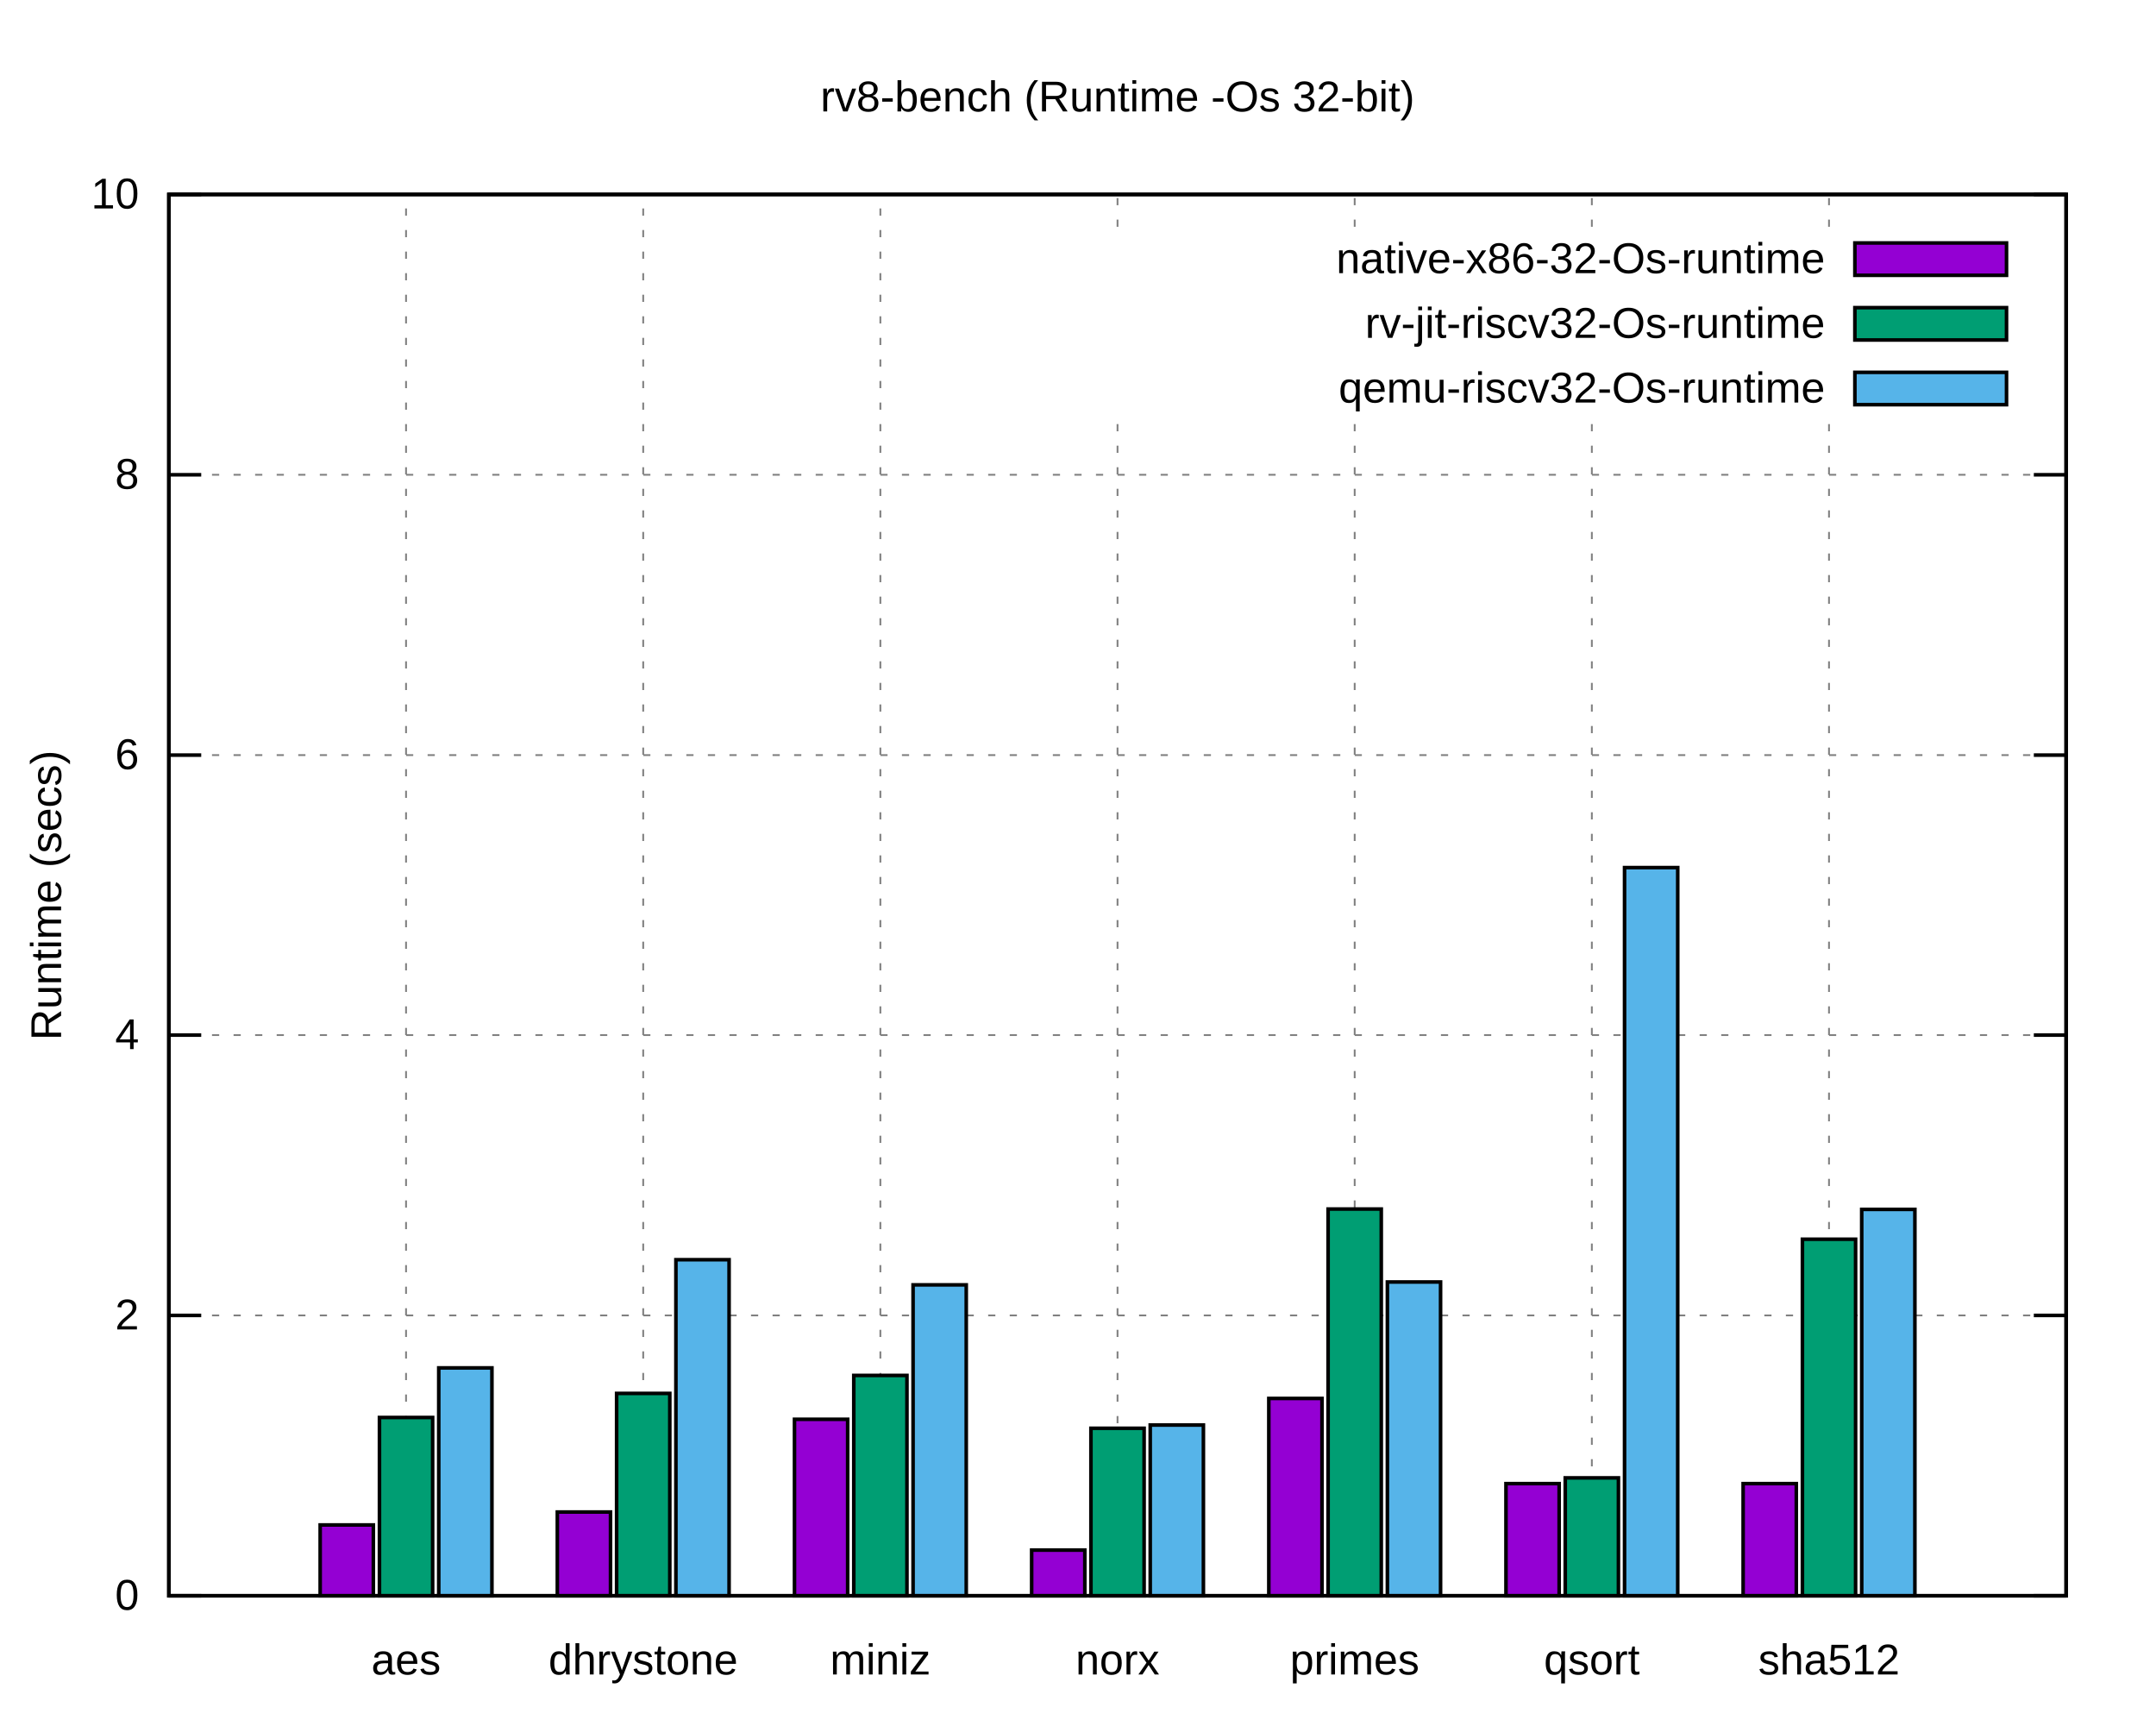
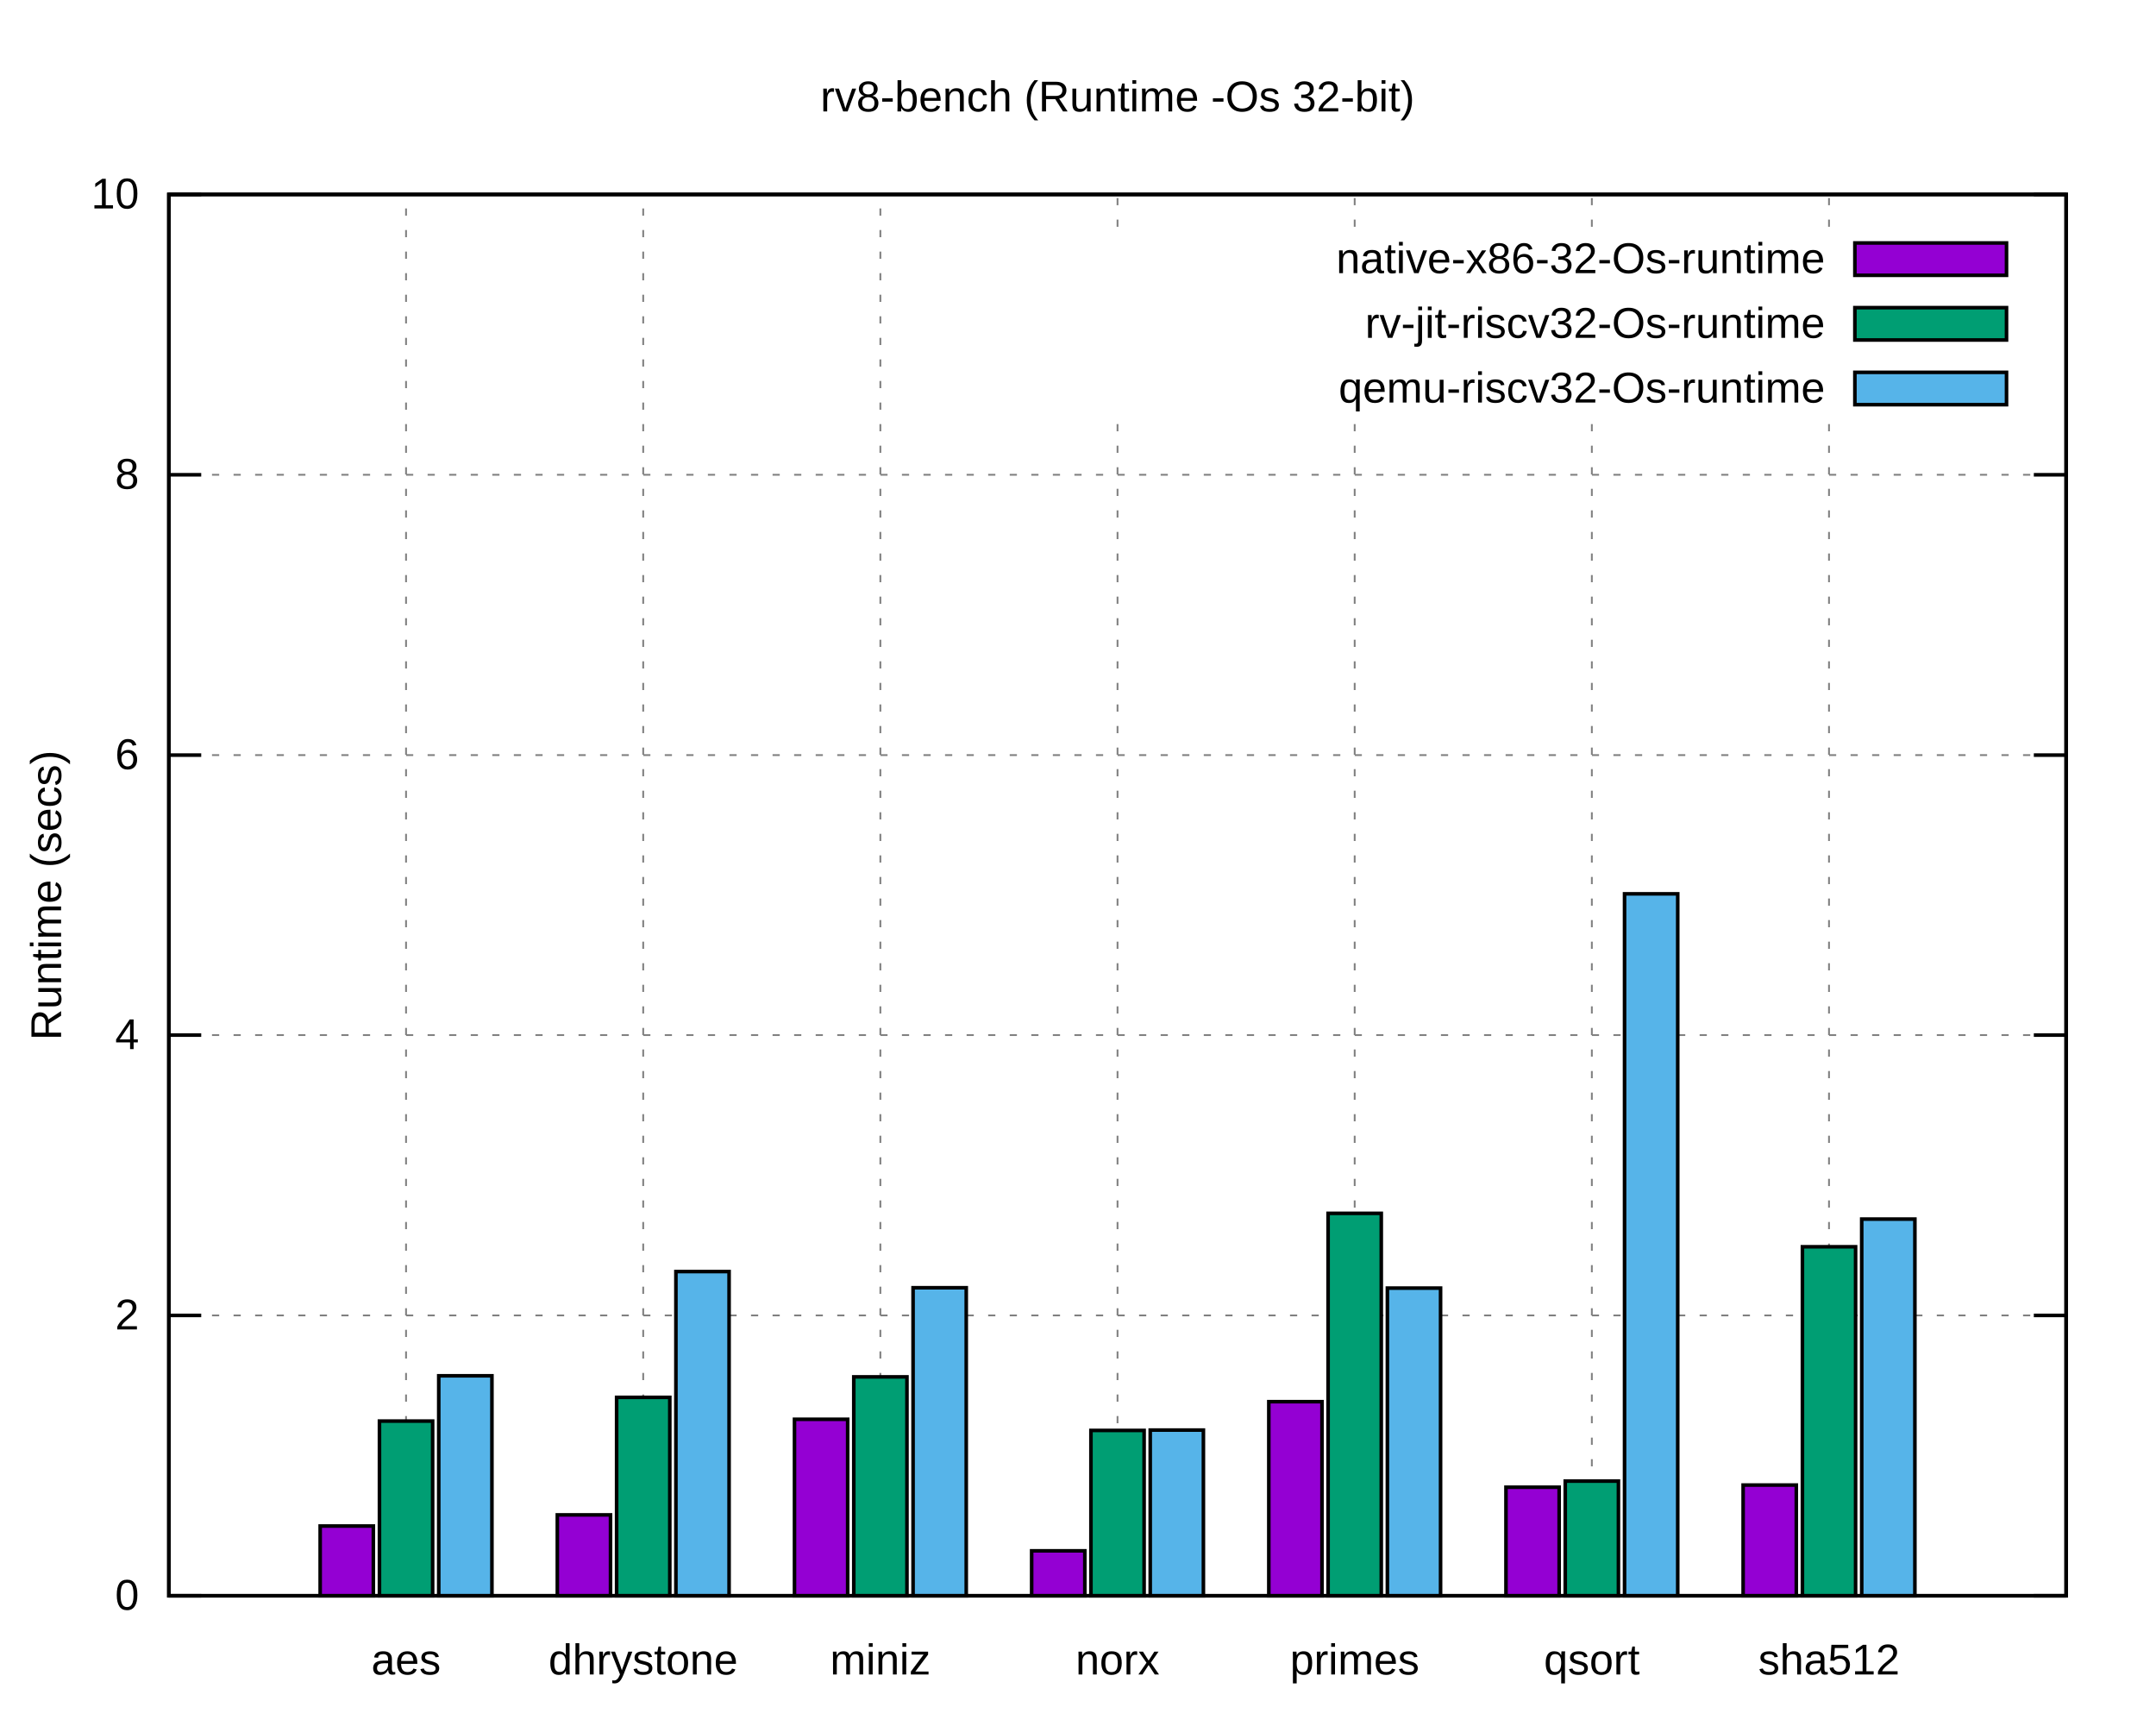
<svg xmlns="http://www.w3.org/2000/svg" xmlns:xlink="http://www.w3.org/1999/xlink" width="600" height="480" viewBox="0 0 600 480">
  <g id="gnuplot_canvas">
    <rect x="0" y="0" width="600" height="480" fill="none" />
    <defs>
      <circle id="gpDot" r="0.5" stroke-width="0.5" />
      <path id="gpPt0" stroke-width="0.222" stroke="currentColor" d="M-1,0 h2 M0,-1 v2" />
      <path id="gpPt1" stroke-width="0.222" stroke="currentColor" d="M-1,-1 L1,1 M1,-1 L-1,1" />
      <path id="gpPt2" stroke-width="0.222" stroke="currentColor" d="M-1,0 L1,0 M0,-1 L0,1 M-1,-1 L1,1 M-1,1 L1,-1" />
      <rect id="gpPt3" stroke-width="0.222" stroke="currentColor" x="-1" y="-1" width="2" height="2" />
      <rect id="gpPt4" stroke-width="0.222" stroke="currentColor" fill="currentColor" x="-1" y="-1" width="2" height="2" />
      <circle id="gpPt5" stroke-width="0.222" stroke="currentColor" cx="0" cy="0" r="1" />
      <use xlink:href="#gpPt5" id="gpPt6" fill="currentColor" stroke="none" />
      <path id="gpPt7" stroke-width="0.222" stroke="currentColor" d="M0,-1.33 L-1.33,0.67 L1.33,0.67 z" />
      <use xlink:href="#gpPt7" id="gpPt8" fill="currentColor" stroke="none" />
      <use xlink:href="#gpPt7" id="gpPt9" stroke="currentColor" transform="rotate(180)" />
      <use xlink:href="#gpPt9" id="gpPt10" fill="currentColor" stroke="none" />
      <use xlink:href="#gpPt3" id="gpPt11" stroke="currentColor" transform="rotate(45)" />
      <use xlink:href="#gpPt11" id="gpPt12" fill="currentColor" stroke="none" />
      <path id="gpPt13" stroke-width="0.222" stroke="currentColor" d="M0,1.330 L1.265,0.411 L0.782,-1.067 L-0.782,-1.076 L-1.265,0.411 z" />
      <use xlink:href="#gpPt13" id="gpPt14" fill="currentColor" stroke="none" />
      <filter id="textbox" filterUnits="objectBoundingBox" x="0" y="0" height="1" width="1">
        <feFlood flood-color="white" flood-opacity="1" result="bgnd" />
        <feComposite in="SourceGraphic" in2="bgnd" operator="atop" />
      </filter>
      <filter id="greybox" filterUnits="objectBoundingBox" x="0" y="0" height="1" width="1">
        <feFlood flood-color="lightgrey" flood-opacity="1" result="grey" />
        <feComposite in="SourceGraphic" in2="grey" operator="atop" />
      </filter>
    </defs>
    <g fill="none" color="white" stroke="black" stroke-width="1.00" stroke-linecap="butt" stroke-linejoin="miter">
</g>
    <g fill="none" color="black" stroke="currentColor" stroke-width="1.00" stroke-linecap="butt" stroke-linejoin="miter">
</g>
    <g fill="none" color="black" stroke="black" stroke-width="0.50" stroke-linecap="butt" stroke-linejoin="miter">
</g>
    <g fill="none" color="gray" stroke="currentColor" stroke-width="0.50" stroke-linecap="butt" stroke-linejoin="miter">
      <path stroke="gray" stroke-dasharray="2,4" class="gridline" d="M47.0,444.0 L575.0,444.0  " />
    </g>
    <g fill="none" color="gray" stroke="gray" stroke-width="1.00" stroke-linecap="butt" stroke-linejoin="miter">
</g>
    <g fill="none" color="black" stroke="currentColor" stroke-width="1.00" stroke-linecap="butt" stroke-linejoin="miter">
      <path stroke="black" d="M47.0,444.0 L56.0,444.0 M575.0,444.0 L566.0,444.0  " />
      <g transform="translate(38.7,447.9)" stroke="none" fill="black" font-family="Arial" font-size="12.00" text-anchor="end">
        <text>
          <tspan font-family="Arial"> 0</tspan>
        </text>
      </g>
    </g>
    <g fill="none" color="black" stroke="currentColor" stroke-width="1.00" stroke-linecap="butt" stroke-linejoin="miter">
</g>
    <g fill="none" color="black" stroke="black" stroke-width="0.50" stroke-linecap="butt" stroke-linejoin="miter">
</g>
    <g fill="none" color="gray" stroke="currentColor" stroke-width="0.50" stroke-linecap="butt" stroke-linejoin="miter">
      <path stroke="gray" stroke-dasharray="2,4" class="gridline" d="M47.0,366.0 L575.0,366.0  " />
    </g>
    <g fill="none" color="gray" stroke="gray" stroke-width="1.00" stroke-linecap="butt" stroke-linejoin="miter">
</g>
    <g fill="none" color="black" stroke="currentColor" stroke-width="1.00" stroke-linecap="butt" stroke-linejoin="miter">
      <path stroke="black" d="M47.0,366.0 L56.0,366.0 M575.0,366.0 L566.0,366.0  " />
      <g transform="translate(38.7,369.9)" stroke="none" fill="black" font-family="Arial" font-size="12.00" text-anchor="end">
        <text>
          <tspan font-family="Arial"> 2</tspan>
        </text>
      </g>
    </g>
    <g fill="none" color="black" stroke="currentColor" stroke-width="1.00" stroke-linecap="butt" stroke-linejoin="miter">
</g>
    <g fill="none" color="black" stroke="black" stroke-width="0.50" stroke-linecap="butt" stroke-linejoin="miter">
</g>
    <g fill="none" color="gray" stroke="currentColor" stroke-width="0.50" stroke-linecap="butt" stroke-linejoin="miter">
      <path stroke="gray" stroke-dasharray="2,4" class="gridline" d="M47.0,288.0 L575.0,288.0  " />
    </g>
    <g fill="none" color="gray" stroke="gray" stroke-width="1.00" stroke-linecap="butt" stroke-linejoin="miter">
</g>
    <g fill="none" color="black" stroke="currentColor" stroke-width="1.00" stroke-linecap="butt" stroke-linejoin="miter">
      <path stroke="black" d="M47.0,288.0 L56.0,288.0 M575.0,288.0 L566.0,288.0  " />
      <g transform="translate(38.7,291.9)" stroke="none" fill="black" font-family="Arial" font-size="12.00" text-anchor="end">
        <text>
          <tspan font-family="Arial"> 4</tspan>
        </text>
      </g>
    </g>
    <g fill="none" color="black" stroke="currentColor" stroke-width="1.00" stroke-linecap="butt" stroke-linejoin="miter">
</g>
    <g fill="none" color="black" stroke="black" stroke-width="0.50" stroke-linecap="butt" stroke-linejoin="miter">
</g>
    <g fill="none" color="gray" stroke="currentColor" stroke-width="0.50" stroke-linecap="butt" stroke-linejoin="miter">
      <path stroke="gray" stroke-dasharray="2,4" class="gridline" d="M47.0,210.1 L575.0,210.1  " />
    </g>
    <g fill="none" color="gray" stroke="gray" stroke-width="1.00" stroke-linecap="butt" stroke-linejoin="miter">
</g>
    <g fill="none" color="black" stroke="currentColor" stroke-width="1.00" stroke-linecap="butt" stroke-linejoin="miter">
      <path stroke="black" d="M47.0,210.1 L56.0,210.1 M575.0,210.1 L566.0,210.1  " />
      <g transform="translate(38.7,214.0)" stroke="none" fill="black" font-family="Arial" font-size="12.00" text-anchor="end">
        <text>
          <tspan font-family="Arial"> 6</tspan>
        </text>
      </g>
    </g>
    <g fill="none" color="black" stroke="currentColor" stroke-width="1.00" stroke-linecap="butt" stroke-linejoin="miter">
</g>
    <g fill="none" color="black" stroke="black" stroke-width="0.50" stroke-linecap="butt" stroke-linejoin="miter">
</g>
    <g fill="none" color="gray" stroke="currentColor" stroke-width="0.50" stroke-linecap="butt" stroke-linejoin="miter">
      <path stroke="gray" stroke-dasharray="2,4" class="gridline" d="M47.0,132.1 L575.0,132.1  " />
    </g>
    <g fill="none" color="gray" stroke="gray" stroke-width="1.00" stroke-linecap="butt" stroke-linejoin="miter">
</g>
    <g fill="none" color="black" stroke="currentColor" stroke-width="1.00" stroke-linecap="butt" stroke-linejoin="miter">
      <path stroke="black" d="M47.0,132.1 L56.0,132.1 M575.0,132.1 L566.0,132.1  " />
      <g transform="translate(38.7,136.0)" stroke="none" fill="black" font-family="Arial" font-size="12.00" text-anchor="end">
        <text>
          <tspan font-family="Arial"> 8</tspan>
        </text>
      </g>
    </g>
    <g fill="none" color="black" stroke="currentColor" stroke-width="1.00" stroke-linecap="butt" stroke-linejoin="miter">
</g>
    <g fill="none" color="black" stroke="black" stroke-width="0.50" stroke-linecap="butt" stroke-linejoin="miter">
</g>
    <g fill="none" color="gray" stroke="currentColor" stroke-width="0.50" stroke-linecap="butt" stroke-linejoin="miter">
      <path stroke="gray" stroke-dasharray="2,4" class="gridline" d="M47.0,54.1 L575.0,54.1  " />
    </g>
    <g fill="none" color="gray" stroke="gray" stroke-width="1.00" stroke-linecap="butt" stroke-linejoin="miter">
</g>
    <g fill="none" color="black" stroke="currentColor" stroke-width="1.00" stroke-linecap="butt" stroke-linejoin="miter">
      <path stroke="black" d="M47.0,54.1 L56.0,54.1 M575.0,54.1 L566.0,54.1  " />
      <g transform="translate(38.7,58.0)" stroke="none" fill="black" font-family="Arial" font-size="12.00" text-anchor="end">
        <text>
          <tspan font-family="Arial"> 10</tspan>
        </text>
      </g>
    </g>
    <g fill="none" color="black" stroke="currentColor" stroke-width="1.00" stroke-linecap="butt" stroke-linejoin="miter">
</g>
    <g fill="none" color="black" stroke="black" stroke-width="0.50" stroke-linecap="butt" stroke-linejoin="miter">
</g>
    <g fill="none" color="gray" stroke="currentColor" stroke-width="0.50" stroke-linecap="butt" stroke-linejoin="miter">
      <path stroke="gray" stroke-dasharray="2,4" class="gridline" d="M113.0,444.0 L113.0,54.1  " />
    </g>
    <g fill="none" color="gray" stroke="gray" stroke-width="1.00" stroke-linecap="butt" stroke-linejoin="miter">
</g>
    <g fill="none" color="black" stroke="currentColor" stroke-width="1.00" stroke-linecap="butt" stroke-linejoin="miter">
      <path stroke="black" d="M113.0,444.0 M113.0,54.1  " />
      <g transform="translate(113.0,465.9)" stroke="none" fill="black" font-family="Arial" font-size="12.00" text-anchor="middle">
        <text>
          <tspan font-family="Arial">aes</tspan>
        </text>
      </g>
    </g>
    <g fill="none" color="black" stroke="currentColor" stroke-width="1.00" stroke-linecap="butt" stroke-linejoin="miter">
</g>
    <g fill="none" color="black" stroke="black" stroke-width="0.50" stroke-linecap="butt" stroke-linejoin="miter">
</g>
    <g fill="none" color="gray" stroke="currentColor" stroke-width="0.50" stroke-linecap="butt" stroke-linejoin="miter">
      <path stroke="gray" stroke-dasharray="2,4" class="gridline" d="M179.0,444.0 L179.0,54.1  " />
    </g>
    <g fill="none" color="gray" stroke="gray" stroke-width="1.00" stroke-linecap="butt" stroke-linejoin="miter">
</g>
    <g fill="none" color="black" stroke="currentColor" stroke-width="1.00" stroke-linecap="butt" stroke-linejoin="miter">
      <path stroke="black" d="M179.0,444.0 M179.0,54.1  " />
      <g transform="translate(179.0,465.9)" stroke="none" fill="black" font-family="Arial" font-size="12.00" text-anchor="middle">
        <text>
          <tspan font-family="Arial">dhrystone</tspan>
        </text>
      </g>
    </g>
    <g fill="none" color="black" stroke="currentColor" stroke-width="1.00" stroke-linecap="butt" stroke-linejoin="miter">
</g>
    <g fill="none" color="black" stroke="black" stroke-width="0.50" stroke-linecap="butt" stroke-linejoin="miter">
</g>
    <g fill="none" color="gray" stroke="currentColor" stroke-width="0.50" stroke-linecap="butt" stroke-linejoin="miter">
      <path stroke="gray" stroke-dasharray="2,4" class="gridline" d="M245.0,444.0 L245.0,54.1  " />
    </g>
    <g fill="none" color="gray" stroke="gray" stroke-width="1.00" stroke-linecap="butt" stroke-linejoin="miter">
</g>
    <g fill="none" color="black" stroke="currentColor" stroke-width="1.00" stroke-linecap="butt" stroke-linejoin="miter">
      <path stroke="black" d="M245.0,444.0 M245.0,54.1  " />
      <g transform="translate(245.0,465.9)" stroke="none" fill="black" font-family="Arial" font-size="12.00" text-anchor="middle">
        <text>
          <tspan font-family="Arial">miniz</tspan>
        </text>
      </g>
    </g>
    <g fill="none" color="black" stroke="currentColor" stroke-width="1.00" stroke-linecap="butt" stroke-linejoin="miter">
</g>
    <g fill="none" color="black" stroke="black" stroke-width="0.50" stroke-linecap="butt" stroke-linejoin="miter">
</g>
    <g fill="none" color="gray" stroke="currentColor" stroke-width="0.50" stroke-linecap="butt" stroke-linejoin="miter">
      <path stroke="gray" stroke-dasharray="2,4" class="gridline" d="M311.0,444.0 L311.0,117.1 M311.0,63.1 L311.0,54.1  " />
    </g>
    <g fill="none" color="gray" stroke="gray" stroke-width="1.00" stroke-linecap="butt" stroke-linejoin="miter">
</g>
    <g fill="none" color="black" stroke="currentColor" stroke-width="1.00" stroke-linecap="butt" stroke-linejoin="miter">
      <path stroke="black" d="M311.0,444.0 M311.0,54.1  " />
      <g transform="translate(311.0,465.9)" stroke="none" fill="black" font-family="Arial" font-size="12.00" text-anchor="middle">
        <text>
          <tspan font-family="Arial">norx</tspan>
        </text>
      </g>
    </g>
    <g fill="none" color="black" stroke="currentColor" stroke-width="1.00" stroke-linecap="butt" stroke-linejoin="miter">
</g>
    <g fill="none" color="black" stroke="black" stroke-width="0.50" stroke-linecap="butt" stroke-linejoin="miter">
</g>
    <g fill="none" color="gray" stroke="currentColor" stroke-width="0.50" stroke-linecap="butt" stroke-linejoin="miter">
      <path stroke="gray" stroke-dasharray="2,4" class="gridline" d="M377.0,444.0 L377.0,117.1 M377.0,63.1 L377.0,54.1  " />
    </g>
    <g fill="none" color="gray" stroke="gray" stroke-width="1.00" stroke-linecap="butt" stroke-linejoin="miter">
</g>
    <g fill="none" color="black" stroke="currentColor" stroke-width="1.00" stroke-linecap="butt" stroke-linejoin="miter">
      <path stroke="black" d="M377.0,444.0 M377.0,54.1  " />
      <g transform="translate(377.0,465.9)" stroke="none" fill="black" font-family="Arial" font-size="12.00" text-anchor="middle">
        <text>
          <tspan font-family="Arial">primes</tspan>
        </text>
      </g>
    </g>
    <g fill="none" color="black" stroke="currentColor" stroke-width="1.00" stroke-linecap="butt" stroke-linejoin="miter">
</g>
    <g fill="none" color="black" stroke="black" stroke-width="0.50" stroke-linecap="butt" stroke-linejoin="miter">
</g>
    <g fill="none" color="gray" stroke="currentColor" stroke-width="0.50" stroke-linecap="butt" stroke-linejoin="miter">
      <path stroke="gray" stroke-dasharray="2,4" class="gridline" d="M443.0,444.0 L443.0,117.1 M443.0,63.1 L443.0,54.1  " />
    </g>
    <g fill="none" color="gray" stroke="gray" stroke-width="1.00" stroke-linecap="butt" stroke-linejoin="miter">
</g>
    <g fill="none" color="black" stroke="currentColor" stroke-width="1.00" stroke-linecap="butt" stroke-linejoin="miter">
      <path stroke="black" d="M443.0,444.0 M443.0,54.1  " />
      <g transform="translate(443.0,465.9)" stroke="none" fill="black" font-family="Arial" font-size="12.00" text-anchor="middle">
        <text>
          <tspan font-family="Arial">qsort</tspan>
        </text>
      </g>
    </g>
    <g fill="none" color="black" stroke="currentColor" stroke-width="1.00" stroke-linecap="butt" stroke-linejoin="miter">
</g>
    <g fill="none" color="black" stroke="black" stroke-width="0.50" stroke-linecap="butt" stroke-linejoin="miter">
</g>
    <g fill="none" color="gray" stroke="currentColor" stroke-width="0.50" stroke-linecap="butt" stroke-linejoin="miter">
      <path stroke="gray" stroke-dasharray="2,4" class="gridline" d="M509.0,444.0 L509.0,117.1 M509.0,63.1 L509.0,54.1  " />
    </g>
    <g fill="none" color="gray" stroke="gray" stroke-width="1.00" stroke-linecap="butt" stroke-linejoin="miter">
</g>
    <g fill="none" color="black" stroke="currentColor" stroke-width="1.00" stroke-linecap="butt" stroke-linejoin="miter">
      <path stroke="black" d="M509.0,444.0 M509.0,54.1  " />
      <g transform="translate(509.0,465.9)" stroke="none" fill="black" font-family="Arial" font-size="12.00" text-anchor="middle">
        <text>
          <tspan font-family="Arial">sha512</tspan>
        </text>
      </g>
    </g>
    <g fill="none" color="black" stroke="currentColor" stroke-width="1.00" stroke-linecap="butt" stroke-linejoin="miter">
</g>
    <g fill="none" color="black" stroke="currentColor" stroke-width="1.00" stroke-linecap="butt" stroke-linejoin="miter">
      <path stroke="black" d="M47.0,54.1 L47.0,444.0 L575.0,444.0 L575.0,54.1 L47.0,54.1 Z  " />
    </g>
    <g fill="none" color="black" stroke="currentColor" stroke-width="1.00" stroke-linecap="butt" stroke-linejoin="miter">
      <g transform="translate(17.0,249.1) rotate(270)" stroke="none" fill="black" font-family="Arial" font-size="12.00" text-anchor="middle">
        <text>
          <tspan font-family="Arial">Runtime (secs)</tspan>
        </text>
      </g>
    </g>
    <g fill="none" color="black" stroke="currentColor" stroke-width="1.00" stroke-linecap="butt" stroke-linejoin="miter">
      <g transform="translate(311.0,31.0)" stroke="none" fill="black" font-family="Arial" font-size="12.00" text-anchor="middle">
        <text>
          <tspan font-family="Arial">rv8-bench (Runtime -Os 32-bit)</tspan>
        </text>
      </g>
    </g>
    <g id="gnuplot_plot_1">
      <g fill="none" color="black" stroke="currentColor" stroke-width="1.00" stroke-linecap="butt" stroke-linejoin="miter">
        <g transform="translate(507.9,76.0)" stroke="none" fill="black" font-family="Arial" font-size="12.00" text-anchor="end">
          <text>
            <tspan font-family="Arial">native-x86-32-Os-runtime</tspan>
          </text>
        </g>
      </g>
      <g fill="none" color="black" stroke="currentColor" stroke-width="1.00" stroke-linecap="butt" stroke-linejoin="miter">
        <g stroke="none" shape-rendering="crispEdges">
          <polygon fill="rgb(148,   0, 211)" points="516.2,76.6 558.4,76.6 558.4,67.6 516.2,67.6 " />
        </g>
        <path stroke="black" d="M516.2,76.6 L558.4,76.6 L558.4,67.6 L516.2,67.6 L516.2,76.6 Z  " />
      </g>
      <g fill="none" color="black" stroke="currentColor" stroke-width="1.00" stroke-linecap="butt" stroke-linejoin="miter">
        <g stroke="none" shape-rendering="crispEdges">
-           <polygon fill="rgb(148,   0, 211)" points="89.1,444.0 104.0,444.0 104.0,424.2 89.1,424.2 " />
-         </g>
-         <path stroke="black" d="M89.1,444.0 L89.1,424.3 L103.9,424.3 L103.9,444.0 L89.1,444.0 Z  " />
-       </g>
-       <g fill="none" color="black" stroke="currentColor" stroke-width="1.00" stroke-linecap="butt" stroke-linejoin="miter">
-         <g stroke="none" shape-rendering="crispEdges">
-           <polygon fill="rgb(148,   0, 211)" points="155.1,444.0 170.0,444.0 170.0,420.6 155.1,420.6 " />
-         </g>
-         <path stroke="black" d="M155.1,444.0 L155.1,420.7 L169.9,420.7 L169.9,444.0 L155.1,444.0 Z  " />
+           <polygon fill="rgb(148,   0, 211)" points="89.1,444.0 104.0,444.0 104.0,424.5 89.1,424.5 " />
+         </g>
+         <path stroke="black" d="M89.1,444.0 L89.1,424.6 L103.9,424.6 L103.9,444.0 L89.1,444.0 Z  " />
+       </g>
+       <g fill="none" color="black" stroke="currentColor" stroke-width="1.00" stroke-linecap="butt" stroke-linejoin="miter">
+         <g stroke="none" shape-rendering="crispEdges">
+           <polygon fill="rgb(148,   0, 211)" points="155.1,444.0 170.0,444.0 170.0,421.4 155.1,421.4 " />
+         </g>
+         <path stroke="black" d="M155.1,444.0 L155.1,421.5 L169.9,421.5 L169.9,444.0 L155.1,444.0 Z  " />
      </g>
      <g fill="none" color="black" stroke="currentColor" stroke-width="1.00" stroke-linecap="butt" stroke-linejoin="miter">
        <g stroke="none" shape-rendering="crispEdges">
          <polygon fill="rgb(148,   0, 211)" points="221.1,444.0 236.0,444.0 236.0,394.8 221.1,394.8 " />
        </g>
        <path stroke="black" d="M221.1,444.0 L221.1,394.9 L235.9,394.9 L235.9,444.0 L221.1,444.0 Z  " />
      </g>
      <g fill="none" color="black" stroke="currentColor" stroke-width="1.00" stroke-linecap="butt" stroke-linejoin="miter">
        <g stroke="none" shape-rendering="crispEdges">
-           <polygon fill="rgb(148,   0, 211)" points="287.1,444.0 302.0,444.0 302.0,431.2 287.1,431.2 " />
-         </g>
-         <path stroke="black" d="M287.1,444.0 L287.1,431.3 L301.9,431.3 L301.9,444.0 L287.1,444.0 Z  " />
-       </g>
-       <g fill="none" color="black" stroke="currentColor" stroke-width="1.00" stroke-linecap="butt" stroke-linejoin="miter">
-         <g stroke="none" shape-rendering="crispEdges">
-           <polygon fill="rgb(148,   0, 211)" points="353.1,444.0 368.0,444.0 368.0,389.0 353.1,389.0 " />
-         </g>
-         <path stroke="black" d="M353.1,444.0 L353.1,389.1 L367.9,389.1 L367.9,444.0 L353.1,444.0 Z  " />
-       </g>
-       <g fill="none" color="black" stroke="currentColor" stroke-width="1.00" stroke-linecap="butt" stroke-linejoin="miter">
-         <g stroke="none" shape-rendering="crispEdges">
-           <polygon fill="rgb(148,   0, 211)" points="419.1,444.0 434.0,444.0 434.0,412.7 419.1,412.7 " />
-         </g>
-         <path stroke="black" d="M419.1,444.0 L419.1,412.8 L433.9,412.8 L433.9,444.0 L419.1,444.0 Z  " />
-       </g>
-       <g fill="none" color="black" stroke="currentColor" stroke-width="1.00" stroke-linecap="butt" stroke-linejoin="miter">
-         <g stroke="none" shape-rendering="crispEdges">
-           <polygon fill="rgb(148,   0, 211)" points="485.1,444.0 500.0,444.0 500.0,412.7 485.1,412.7 " />
-         </g>
-         <path stroke="black" d="M485.1,444.0 L485.1,412.8 L499.9,412.8 L499.9,444.0 L485.1,444.0 Z  " />
+           <polygon fill="rgb(148,   0, 211)" points="287.1,444.0 302.0,444.0 302.0,431.4 287.1,431.4 " />
+         </g>
+         <path stroke="black" d="M287.1,444.0 L287.1,431.5 L301.9,431.5 L301.9,444.0 L287.1,444.0 Z  " />
+       </g>
+       <g fill="none" color="black" stroke="currentColor" stroke-width="1.00" stroke-linecap="butt" stroke-linejoin="miter">
+         <g stroke="none" shape-rendering="crispEdges">
+           <polygon fill="rgb(148,   0, 211)" points="353.1,444.0 368.0,444.0 368.0,389.9 353.1,389.9 " />
+         </g>
+         <path stroke="black" d="M353.1,444.0 L353.1,390.0 L367.9,390.0 L367.9,444.0 L353.1,444.0 Z  " />
+       </g>
+       <g fill="none" color="black" stroke="currentColor" stroke-width="1.00" stroke-linecap="butt" stroke-linejoin="miter">
+         <g stroke="none" shape-rendering="crispEdges">
+           <polygon fill="rgb(148,   0, 211)" points="419.1,444.0 434.0,444.0 434.0,413.7 419.1,413.7 " />
+         </g>
+         <path stroke="black" d="M419.1,444.0 L419.1,413.8 L433.9,413.8 L433.9,444.0 L419.1,444.0 Z  " />
+       </g>
+       <g fill="none" color="black" stroke="currentColor" stroke-width="1.00" stroke-linecap="butt" stroke-linejoin="miter">
+         <g stroke="none" shape-rendering="crispEdges">
+           <polygon fill="rgb(148,   0, 211)" points="485.1,444.0 500.0,444.0 500.0,413.1 485.1,413.1 " />
+         </g>
+         <path stroke="black" d="M485.1,444.0 L485.1,413.2 L499.9,413.2 L499.9,444.0 L485.1,444.0 Z  " />
      </g>
      <g fill="none" color="black" stroke="currentColor" stroke-width="1.00" stroke-linecap="butt" stroke-linejoin="miter">
</g>
    </g>
    <g id="gnuplot_plot_2">
      <g fill="none" color="black" stroke="currentColor" stroke-width="1.00" stroke-linecap="butt" stroke-linejoin="miter">
        <g transform="translate(507.9,94.0)" stroke="none" fill="black" font-family="Arial" font-size="12.00" text-anchor="end">
          <text>
            <tspan font-family="Arial">rv-jit-riscv32-Os-runtime</tspan>
          </text>
        </g>
      </g>
      <g fill="none" color="black" stroke="currentColor" stroke-width="1.00" stroke-linecap="butt" stroke-linejoin="miter">
        <g stroke="none" shape-rendering="crispEdges">
          <polygon fill="rgb(  0, 158, 115)" points="516.2,94.6 558.4,94.6 558.4,85.6 516.2,85.6 " />
        </g>
        <path stroke="black" d="M516.2,94.6 L558.4,94.6 L558.4,85.6 L516.2,85.6 L516.2,94.6 Z  " />
      </g>
      <g fill="none" color="black" stroke="currentColor" stroke-width="1.00" stroke-linecap="butt" stroke-linejoin="miter">
        <g stroke="none" shape-rendering="crispEdges">
-           <polygon fill="rgb(  0, 158, 115)" points="105.6,444.0 120.5,444.0 120.5,394.3 105.6,394.3 " />
-         </g>
-         <path stroke="black" d="M105.6,444.0 L105.6,394.4 L120.4,394.4 L120.4,444.0 L105.6,444.0 Z  " />
-       </g>
-       <g fill="none" color="black" stroke="currentColor" stroke-width="1.00" stroke-linecap="butt" stroke-linejoin="miter">
-         <g stroke="none" shape-rendering="crispEdges">
-           <polygon fill="rgb(  0, 158, 115)" points="171.6,444.0 186.5,444.0 186.5,387.6 171.6,387.6 " />
-         </g>
-         <path stroke="black" d="M171.6,444.0 L171.6,387.7 L186.4,387.7 L186.4,444.0 L171.6,444.0 Z  " />
-       </g>
-       <g fill="none" color="black" stroke="currentColor" stroke-width="1.00" stroke-linecap="butt" stroke-linejoin="miter">
-         <g stroke="none" shape-rendering="crispEdges">
-           <polygon fill="rgb(  0, 158, 115)" points="237.6,444.0 252.5,444.0 252.5,382.6 237.6,382.6 " />
-         </g>
-         <path stroke="black" d="M237.6,444.0 L237.6,382.7 L252.4,382.7 L252.4,444.0 L237.6,444.0 Z  " />
-       </g>
-       <g fill="none" color="black" stroke="currentColor" stroke-width="1.00" stroke-linecap="butt" stroke-linejoin="miter">
-         <g stroke="none" shape-rendering="crispEdges">
-           <polygon fill="rgb(  0, 158, 115)" points="303.6,444.0 318.5,444.0 318.5,397.3 303.6,397.3 " />
-         </g>
-         <path stroke="black" d="M303.6,444.0 L303.6,397.4 L318.4,397.4 L318.4,444.0 L303.6,444.0 Z  " />
-       </g>
-       <g fill="none" color="black" stroke="currentColor" stroke-width="1.00" stroke-linecap="butt" stroke-linejoin="miter">
-         <g stroke="none" shape-rendering="crispEdges">
-           <polygon fill="rgb(  0, 158, 115)" points="369.6,444.0 384.5,444.0 384.5,336.3 369.6,336.3 " />
-         </g>
-         <path stroke="black" d="M369.6,444.0 L369.6,336.4 L384.4,336.4 L384.4,444.0 L369.6,444.0 Z  " />
-       </g>
-       <g fill="none" color="black" stroke="currentColor" stroke-width="1.00" stroke-linecap="butt" stroke-linejoin="miter">
-         <g stroke="none" shape-rendering="crispEdges">
-           <polygon fill="rgb(  0, 158, 115)" points="435.6,444.0 450.5,444.0 450.5,411.1 435.6,411.1 " />
-         </g>
-         <path stroke="black" d="M435.6,444.0 L435.6,411.2 L450.4,411.2 L450.4,444.0 L435.6,444.0 Z  " />
-       </g>
-       <g fill="none" color="black" stroke="currentColor" stroke-width="1.00" stroke-linecap="butt" stroke-linejoin="miter">
-         <g stroke="none" shape-rendering="crispEdges">
-           <polygon fill="rgb(  0, 158, 115)" points="501.6,444.0 516.5,444.0 516.5,344.7 501.6,344.7 " />
-         </g>
-         <path stroke="black" d="M501.6,444.0 L501.6,344.8 L516.4,344.8 L516.4,444.0 L501.6,444.0 Z  " />
+           <polygon fill="rgb(  0, 158, 115)" points="105.6,444.0 120.5,444.0 120.5,395.3 105.6,395.3 " />
+         </g>
+         <path stroke="black" d="M105.6,444.0 L105.6,395.4 L120.4,395.4 L120.4,444.0 L105.6,444.0 Z  " />
+       </g>
+       <g fill="none" color="black" stroke="currentColor" stroke-width="1.00" stroke-linecap="butt" stroke-linejoin="miter">
+         <g stroke="none" shape-rendering="crispEdges">
+           <polygon fill="rgb(  0, 158, 115)" points="171.6,444.0 186.5,444.0 186.5,388.7 171.6,388.7 " />
+         </g>
+         <path stroke="black" d="M171.6,444.0 L171.6,388.8 L186.4,388.8 L186.4,444.0 L171.6,444.0 Z  " />
+       </g>
+       <g fill="none" color="black" stroke="currentColor" stroke-width="1.00" stroke-linecap="butt" stroke-linejoin="miter">
+         <g stroke="none" shape-rendering="crispEdges">
+           <polygon fill="rgb(  0, 158, 115)" points="237.6,444.0 252.5,444.0 252.5,383.0 237.6,383.0 " />
+         </g>
+         <path stroke="black" d="M237.6,444.0 L237.6,383.1 L252.4,383.1 L252.4,444.0 L237.6,444.0 Z  " />
+       </g>
+       <g fill="none" color="black" stroke="currentColor" stroke-width="1.00" stroke-linecap="butt" stroke-linejoin="miter">
+         <g stroke="none" shape-rendering="crispEdges">
+           <polygon fill="rgb(  0, 158, 115)" points="303.6,444.0 318.5,444.0 318.5,397.9 303.6,397.9 " />
+         </g>
+         <path stroke="black" d="M303.6,444.0 L303.6,398.0 L318.4,398.0 L318.4,444.0 L303.6,444.0 Z  " />
+       </g>
+       <g fill="none" color="black" stroke="currentColor" stroke-width="1.00" stroke-linecap="butt" stroke-linejoin="miter">
+         <g stroke="none" shape-rendering="crispEdges">
+           <polygon fill="rgb(  0, 158, 115)" points="369.6,444.0 384.5,444.0 384.5,337.5 369.6,337.5 " />
+         </g>
+         <path stroke="black" d="M369.6,444.0 L369.6,337.6 L384.4,337.6 L384.4,444.0 L369.6,444.0 Z  " />
+       </g>
+       <g fill="none" color="black" stroke="currentColor" stroke-width="1.00" stroke-linecap="butt" stroke-linejoin="miter">
+         <g stroke="none" shape-rendering="crispEdges">
+           <polygon fill="rgb(  0, 158, 115)" points="435.6,444.0 450.5,444.0 450.5,412.0 435.6,412.0 " />
+         </g>
+         <path stroke="black" d="M435.6,444.0 L435.6,412.1 L450.4,412.1 L450.4,444.0 L435.6,444.0 Z  " />
+       </g>
+       <g fill="none" color="black" stroke="currentColor" stroke-width="1.00" stroke-linecap="butt" stroke-linejoin="miter">
+         <g stroke="none" shape-rendering="crispEdges">
+           <polygon fill="rgb(  0, 158, 115)" points="501.6,444.0 516.5,444.0 516.5,346.8 501.6,346.8 " />
+         </g>
+         <path stroke="black" d="M501.6,444.0 L501.6,346.9 L516.4,346.9 L516.4,444.0 L501.6,444.0 Z  " />
      </g>
      <g fill="none" color="black" stroke="currentColor" stroke-width="1.00" stroke-linecap="butt" stroke-linejoin="miter">
</g>
    </g>
    <g id="gnuplot_plot_3">
      <g fill="none" color="black" stroke="currentColor" stroke-width="1.00" stroke-linecap="butt" stroke-linejoin="miter">
        <g transform="translate(507.9,112.0)" stroke="none" fill="black" font-family="Arial" font-size="12.00" text-anchor="end">
          <text>
            <tspan font-family="Arial">qemu-riscv32-Os-runtime</tspan>
          </text>
        </g>
      </g>
      <g fill="none" color="black" stroke="currentColor" stroke-width="1.00" stroke-linecap="butt" stroke-linejoin="miter">
        <g stroke="none" shape-rendering="crispEdges">
          <polygon fill="rgb( 86, 180, 233)" points="516.2,112.6 558.4,112.6 558.4,103.6 516.2,103.6 " />
        </g>
        <path stroke="black" d="M516.2,112.6 L558.4,112.6 L558.4,103.6 L516.2,103.6 L516.2,112.6 Z  " />
      </g>
      <g fill="none" color="black" stroke="currentColor" stroke-width="1.00" stroke-linecap="butt" stroke-linejoin="miter">
        <g stroke="none" shape-rendering="crispEdges">
-           <polygon fill="rgb( 86, 180, 233)" points="122.1,444.0 137.0,444.0 137.0,380.5 122.1,380.5 " />
-         </g>
-         <path stroke="black" d="M122.1,444.0 L122.1,380.6 L136.9,380.6 L136.9,444.0 L122.1,444.0 Z  " />
-       </g>
-       <g fill="none" color="black" stroke="currentColor" stroke-width="1.00" stroke-linecap="butt" stroke-linejoin="miter">
-         <g stroke="none" shape-rendering="crispEdges">
-           <polygon fill="rgb( 86, 180, 233)" points="188.1,444.0 203.0,444.0 203.0,350.4 188.1,350.4 " />
-         </g>
-         <path stroke="black" d="M188.1,444.0 L188.1,350.5 L202.9,350.5 L202.9,444.0 L188.1,444.0 Z  " />
-       </g>
-       <g fill="none" color="black" stroke="currentColor" stroke-width="1.00" stroke-linecap="butt" stroke-linejoin="miter">
-         <g stroke="none" shape-rendering="crispEdges">
-           <polygon fill="rgb( 86, 180, 233)" points="254.1,444.0 269.0,444.0 269.0,357.4 254.1,357.4 " />
-         </g>
-         <path stroke="black" d="M254.1,444.0 L254.1,357.5 L268.9,357.5 L268.9,444.0 L254.1,444.0 Z  " />
-       </g>
-       <g fill="none" color="black" stroke="currentColor" stroke-width="1.00" stroke-linecap="butt" stroke-linejoin="miter">
-         <g stroke="none" shape-rendering="crispEdges">
-           <polygon fill="rgb( 86, 180, 233)" points="320.1,444.0 335.0,444.0 335.0,396.4 320.1,396.4 " />
-         </g>
-         <path stroke="black" d="M320.1,444.0 L320.1,396.5 L334.9,396.5 L334.9,444.0 L320.1,444.0 Z  " />
-       </g>
-       <g fill="none" color="black" stroke="currentColor" stroke-width="1.00" stroke-linecap="butt" stroke-linejoin="miter">
-         <g stroke="none" shape-rendering="crispEdges">
-           <polygon fill="rgb( 86, 180, 233)" points="386.1,444.0 401.0,444.0 401.0,356.6 386.1,356.6 " />
-         </g>
-         <path stroke="black" d="M386.1,444.0 L386.1,356.7 L400.9,356.7 L400.9,444.0 L386.1,444.0 Z  " />
-       </g>
-       <g fill="none" color="black" stroke="currentColor" stroke-width="1.00" stroke-linecap="butt" stroke-linejoin="miter">
-         <g stroke="none" shape-rendering="crispEdges">
-           <polygon fill="rgb( 86, 180, 233)" points="452.1,444.0 467.0,444.0 467.0,241.3 452.1,241.3 " />
-         </g>
-         <path stroke="black" d="M452.1,444.0 L452.1,241.4 L466.9,241.4 L466.9,444.0 L452.1,444.0 Z  " />
-       </g>
-       <g fill="none" color="black" stroke="currentColor" stroke-width="1.00" stroke-linecap="butt" stroke-linejoin="miter">
-         <g stroke="none" shape-rendering="crispEdges">
-           <polygon fill="rgb( 86, 180, 233)" points="518.1,444.0 533.0,444.0 533.0,336.4 518.1,336.4 " />
-         </g>
-         <path stroke="black" d="M518.1,444.0 L518.1,336.5 L532.9,336.5 L532.9,444.0 L518.1,444.0 Z  " />
+           <polygon fill="rgb( 86, 180, 233)" points="122.1,444.0 137.0,444.0 137.0,382.7 122.1,382.7 " />
+         </g>
+         <path stroke="black" d="M122.1,444.0 L122.1,382.8 L136.9,382.8 L136.9,444.0 L122.1,444.0 Z  " />
+       </g>
+       <g fill="none" color="black" stroke="currentColor" stroke-width="1.00" stroke-linecap="butt" stroke-linejoin="miter">
+         <g stroke="none" shape-rendering="crispEdges">
+           <polygon fill="rgb( 86, 180, 233)" points="188.1,444.0 203.0,444.0 203.0,353.7 188.1,353.7 " />
+         </g>
+         <path stroke="black" d="M188.1,444.0 L188.1,353.8 L202.9,353.8 L202.9,444.0 L188.1,444.0 Z  " />
+       </g>
+       <g fill="none" color="black" stroke="currentColor" stroke-width="1.00" stroke-linecap="butt" stroke-linejoin="miter">
+         <g stroke="none" shape-rendering="crispEdges">
+           <polygon fill="rgb( 86, 180, 233)" points="254.1,444.0 269.0,444.0 269.0,358.2 254.1,358.2 " />
+         </g>
+         <path stroke="black" d="M254.1,444.0 L254.1,358.3 L268.9,358.3 L268.9,444.0 L254.1,444.0 Z  " />
+       </g>
+       <g fill="none" color="black" stroke="currentColor" stroke-width="1.00" stroke-linecap="butt" stroke-linejoin="miter">
+         <g stroke="none" shape-rendering="crispEdges">
+           <polygon fill="rgb( 86, 180, 233)" points="320.1,444.0 335.0,444.0 335.0,397.8 320.1,397.8 " />
+         </g>
+         <path stroke="black" d="M320.1,444.0 L320.1,397.9 L334.9,397.9 L334.9,444.0 L320.1,444.0 Z  " />
+       </g>
+       <g fill="none" color="black" stroke="currentColor" stroke-width="1.00" stroke-linecap="butt" stroke-linejoin="miter">
+         <g stroke="none" shape-rendering="crispEdges">
+           <polygon fill="rgb( 86, 180, 233)" points="386.1,444.0 401.0,444.0 401.0,358.3 386.1,358.3 " />
+         </g>
+         <path stroke="black" d="M386.1,444.0 L386.1,358.4 L400.9,358.4 L400.9,444.0 L386.1,444.0 Z  " />
+       </g>
+       <g fill="none" color="black" stroke="currentColor" stroke-width="1.00" stroke-linecap="butt" stroke-linejoin="miter">
+         <g stroke="none" shape-rendering="crispEdges">
+           <polygon fill="rgb( 86, 180, 233)" points="452.1,444.0 467.0,444.0 467.0,248.6 452.1,248.6 " />
+         </g>
+         <path stroke="black" d="M452.1,444.0 L452.1,248.7 L466.9,248.7 L466.9,444.0 L452.1,444.0 Z  " />
+       </g>
+       <g fill="none" color="black" stroke="currentColor" stroke-width="1.00" stroke-linecap="butt" stroke-linejoin="miter">
+         <g stroke="none" shape-rendering="crispEdges">
+           <polygon fill="rgb( 86, 180, 233)" points="518.1,444.0 533.0,444.0 533.0,339.1 518.1,339.1 " />
+         </g>
+         <path stroke="black" d="M518.1,444.0 L518.1,339.2 L532.9,339.2 L532.9,444.0 L518.1,444.0 Z  " />
      </g>
      <g fill="none" color="black" stroke="currentColor" stroke-width="1.00" stroke-linecap="butt" stroke-linejoin="miter">
</g>
    </g>
    <g fill="none" color="white" stroke="rgb( 86, 180, 233)" stroke-width="2.00" stroke-linecap="butt" stroke-linejoin="miter">
</g>
    <g fill="none" color="black" stroke="currentColor" stroke-width="2.00" stroke-linecap="butt" stroke-linejoin="miter">
</g>
    <g fill="none" color="black" stroke="black" stroke-width="1.00" stroke-linecap="butt" stroke-linejoin="miter">
</g>
    <g fill="none" color="black" stroke="currentColor" stroke-width="1.00" stroke-linecap="butt" stroke-linejoin="miter">
      <path stroke="black" d="M47.0,54.1 L47.0,444.0 L575.0,444.0 L575.0,54.1 L47.0,54.1 Z  " />
    </g>
    <g fill="none" color="black" stroke="currentColor" stroke-width="1.00" stroke-linecap="butt" stroke-linejoin="miter">
</g>
  </g>
</svg>
